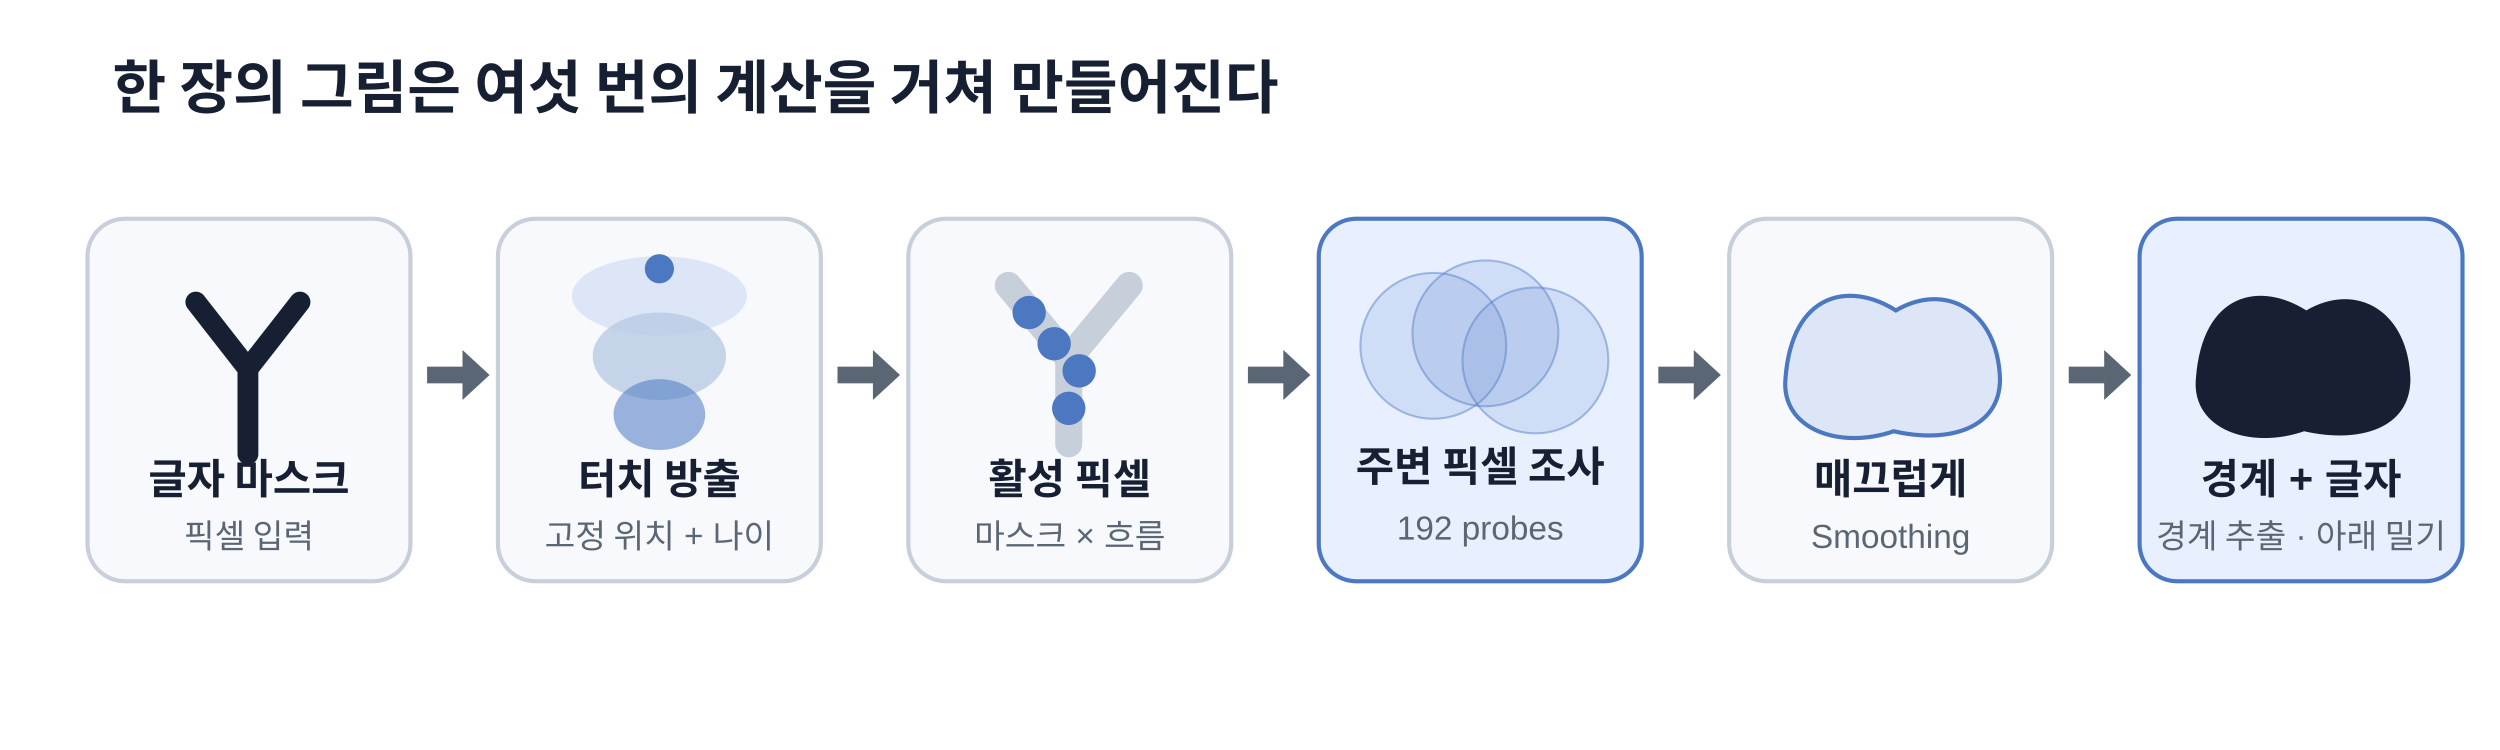
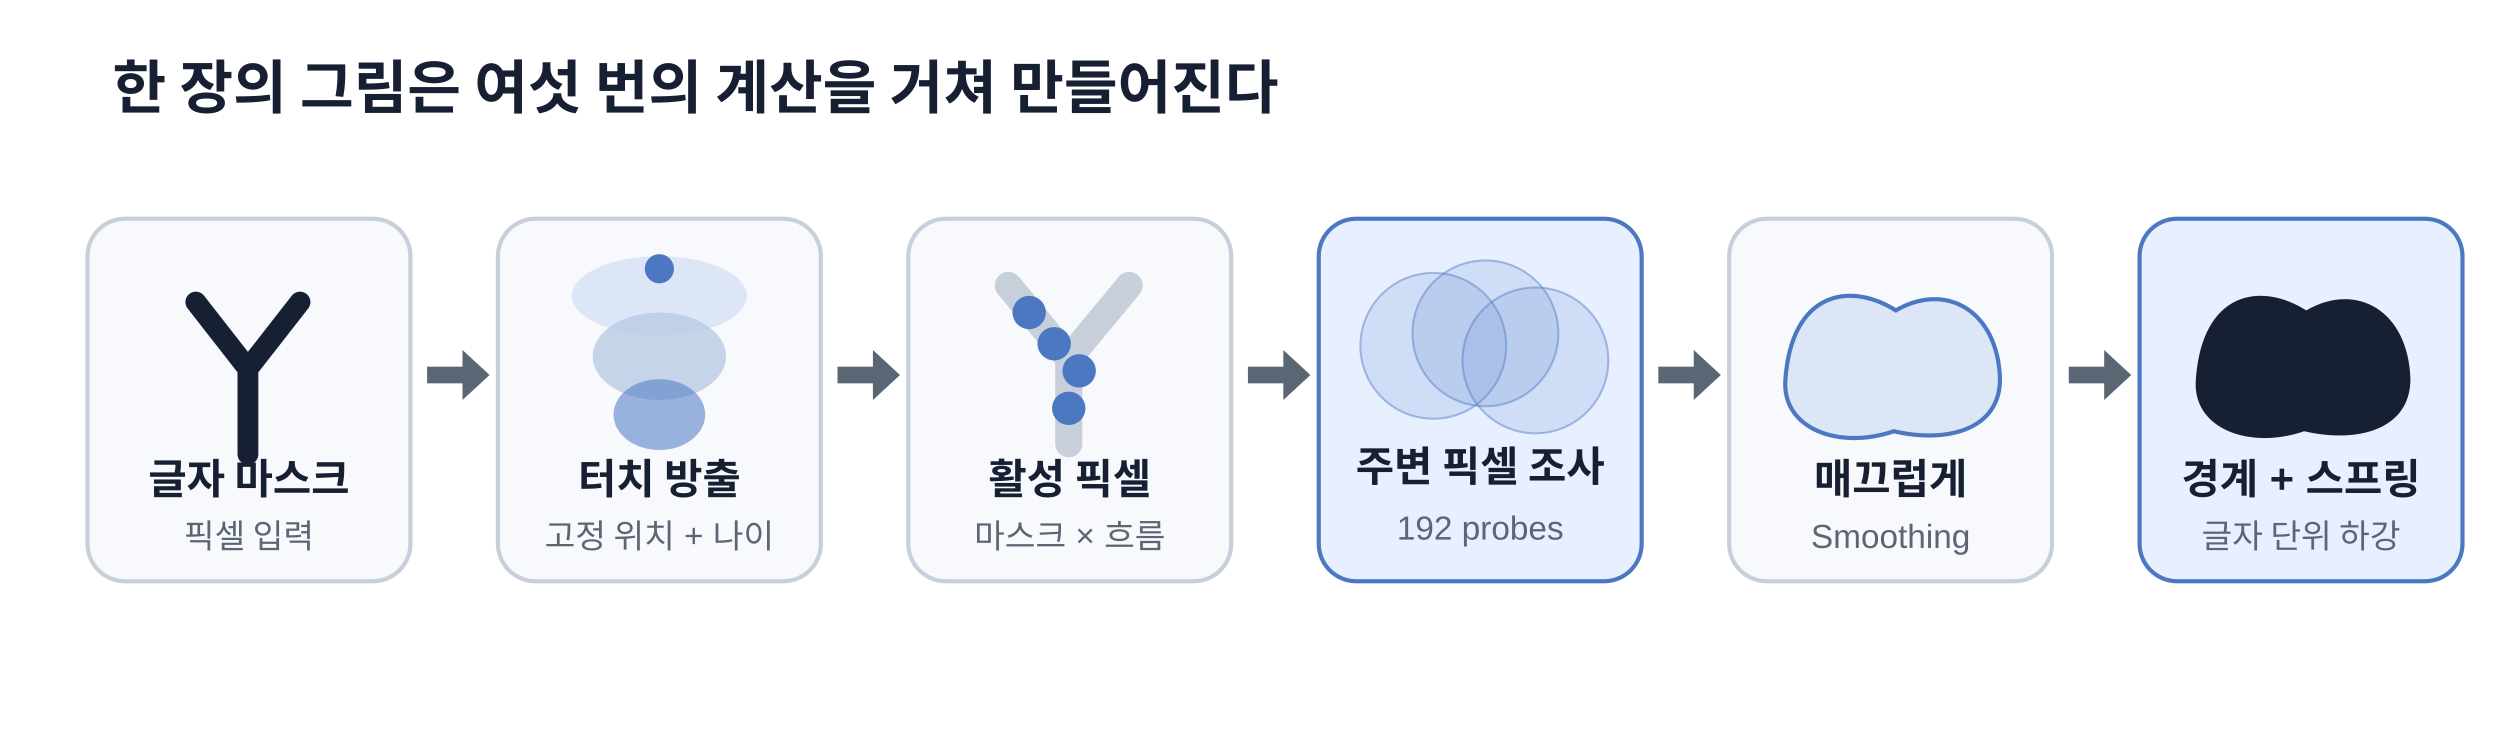
<svg xmlns="http://www.w3.org/2000/svg" width="1200" height="360" viewBox="0 0 1200 360" role="img" aria-labelledby="title desc">
  <defs>
    <marker id="arrow" viewBox="0 0 10 10" refX="9" refY="5" markerWidth="7" markerHeight="7" orient="auto-start-reverse">
      <path d="M 0 0 L 10 5 L 0 10 z" fill="#5b6675" />
    </marker>
    <style>
      .title { font: 700 28px Arial, 'Apple SD Gothic Neo', sans-serif; fill: #172033; }
      .label { font: 700 20px Arial, 'Apple SD Gothic Neo', sans-serif; fill: #172033; text-anchor: middle; }
      .small { font: 400 16px Arial, 'Apple SD Gothic Neo', sans-serif; fill: #5b6675; text-anchor: middle; }
      .box { fill: #f7f9fc; stroke: #c7cfda; stroke-width: 2; rx: 18; }
      .accent { fill: #e8f0ff; stroke: #4c78c2; stroke-width: 2; rx: 18; }
      .arrow { stroke: #5b6675; stroke-width: 3; marker-end: url(#arrow); }
    </style>
  </defs>
  <rect width="1200" height="360" fill="#ffffff" />
  <text class="title" x="54" y="52">한 장의 그림은 여섯 번의 계산을 거쳐 만들어진다</text>
  <g transform="translate(42 105)">
    <rect class="box" width="155" height="174" />
    <path d="M52 40 L77 72 L102 40 M77 72 L77 113" fill="none" stroke="#172033" stroke-width="10" stroke-linecap="round" stroke-linejoin="round" />
    <text class="label" x="77.5" y="132">글자 마스크</text>
    <text class="small" x="77.5" y="158">픽셀 입력</text>
  </g>
  <path d="M205 176 H222 V168 L235 180 L222 192 V184 H205Z" fill="#5b6675" />
  <g transform="translate(239 105)">
    <rect class="box" width="155" height="174" />
    <ellipse cx="77.5" cy="37" rx="42" ry="19" fill="#dce6f6" />
    <ellipse cx="77.5" cy="66" rx="32" ry="21" fill="#b9cae4" fill-opacity=".8" />
    <ellipse cx="77.5" cy="94" rx="22" ry="17" fill="#4c78c2" fill-opacity=".55" />
    <circle cx="77.5" cy="24" r="7" fill="#4c78c2" />
    <text class="label" x="77.5" y="132">터치 방출</text>
    <text class="small" x="77.5" y="158">고정 위치 + 나이</text>
  </g>
  <path d="M402 176 H419 V168 L432 180 L419 192 V184 H402Z" fill="#5b6675" />
  <g transform="translate(436 105)">
    <rect class="box" width="155" height="174" />
    <path d="M48 32 L77 67 L106 32 M77 67 L77 108" fill="none" stroke="#c7cfda" stroke-width="13" stroke-linecap="round" stroke-linejoin="round" />
    <circle cx="58" cy="45" r="8" fill="#4c78c2" />
    <circle cx="70" cy="60" r="8" fill="#4c78c2" />
    <circle cx="82" cy="73" r="8" fill="#4c78c2" />
    <circle cx="77" cy="91" r="8" fill="#4c78c2" />
    <text class="label" x="77.5" y="132">활성 픽셀</text>
    <text class="small" x="77.5" y="158">마스크 × 흐름</text>
  </g>
  <path d="M599 176 H616 V168 L629 180 L616 192 V184 H599Z" fill="#5b6675" />
  <g transform="translate(633 105)">
    <rect class="accent" width="155" height="174" />
    <circle cx="55" cy="61" r="35" fill="#4c78c2" fill-opacity=".16" stroke="#4c78c2" stroke-opacity=".45" />
    <circle cx="80" cy="55" r="35" fill="#4c78c2" fill-opacity=".16" stroke="#4c78c2" stroke-opacity=".45" />
    <circle cx="104" cy="68" r="35" fill="#4c78c2" fill-opacity=".16" stroke="#4c78c2" stroke-opacity=".45" />
    <text class="label" x="77.5" y="126">주변 픽셀 조사</text>
    <text class="small" x="77.5" y="154">192 probes</text>
  </g>
  <path d="M796 176 H813 V168 L826 180 L813 192 V184 H796Z" fill="#5b6675" />
  <g transform="translate(830 105)">
    <rect class="box" width="155" height="174" />
    <path d="M27 77 C30 35 58 30 80 44 C104 30 129 44 130 77 C130 101 105 108 79 102 C53 111 25 101 27 77Z" fill="#dce6f6" stroke="#4c78c2" stroke-width="2" />
    <text class="label" x="77.5" y="132">매끄럽게</text>
    <text class="small" x="77.5" y="158">Smoothing</text>
  </g>
  <path d="M993 176 H1010 V168 L1023 180 L1010 192 V184 H993Z" fill="#5b6675" />
  <g transform="translate(1027 105)">
    <rect class="accent" width="155" height="174" />
    <path d="M27 77 C30 35 58 30 80 44 C104 30 129 44 130 77 C130 101 105 108 79 102 C53 111 25 101 27 77Z" fill="#172033" />
-     <text class="label" x="77.5" y="132">경계 + 글자</text>
-     <text class="small" x="77.5" y="158">경계 추출 · 아래 밀기</text>
+     <text class="label" x="77.5" y="132">경계 + 스프링</text>
+     <text class="small" x="77.5" y="158">글자 단위 하강</text>
  </g>
</svg>
